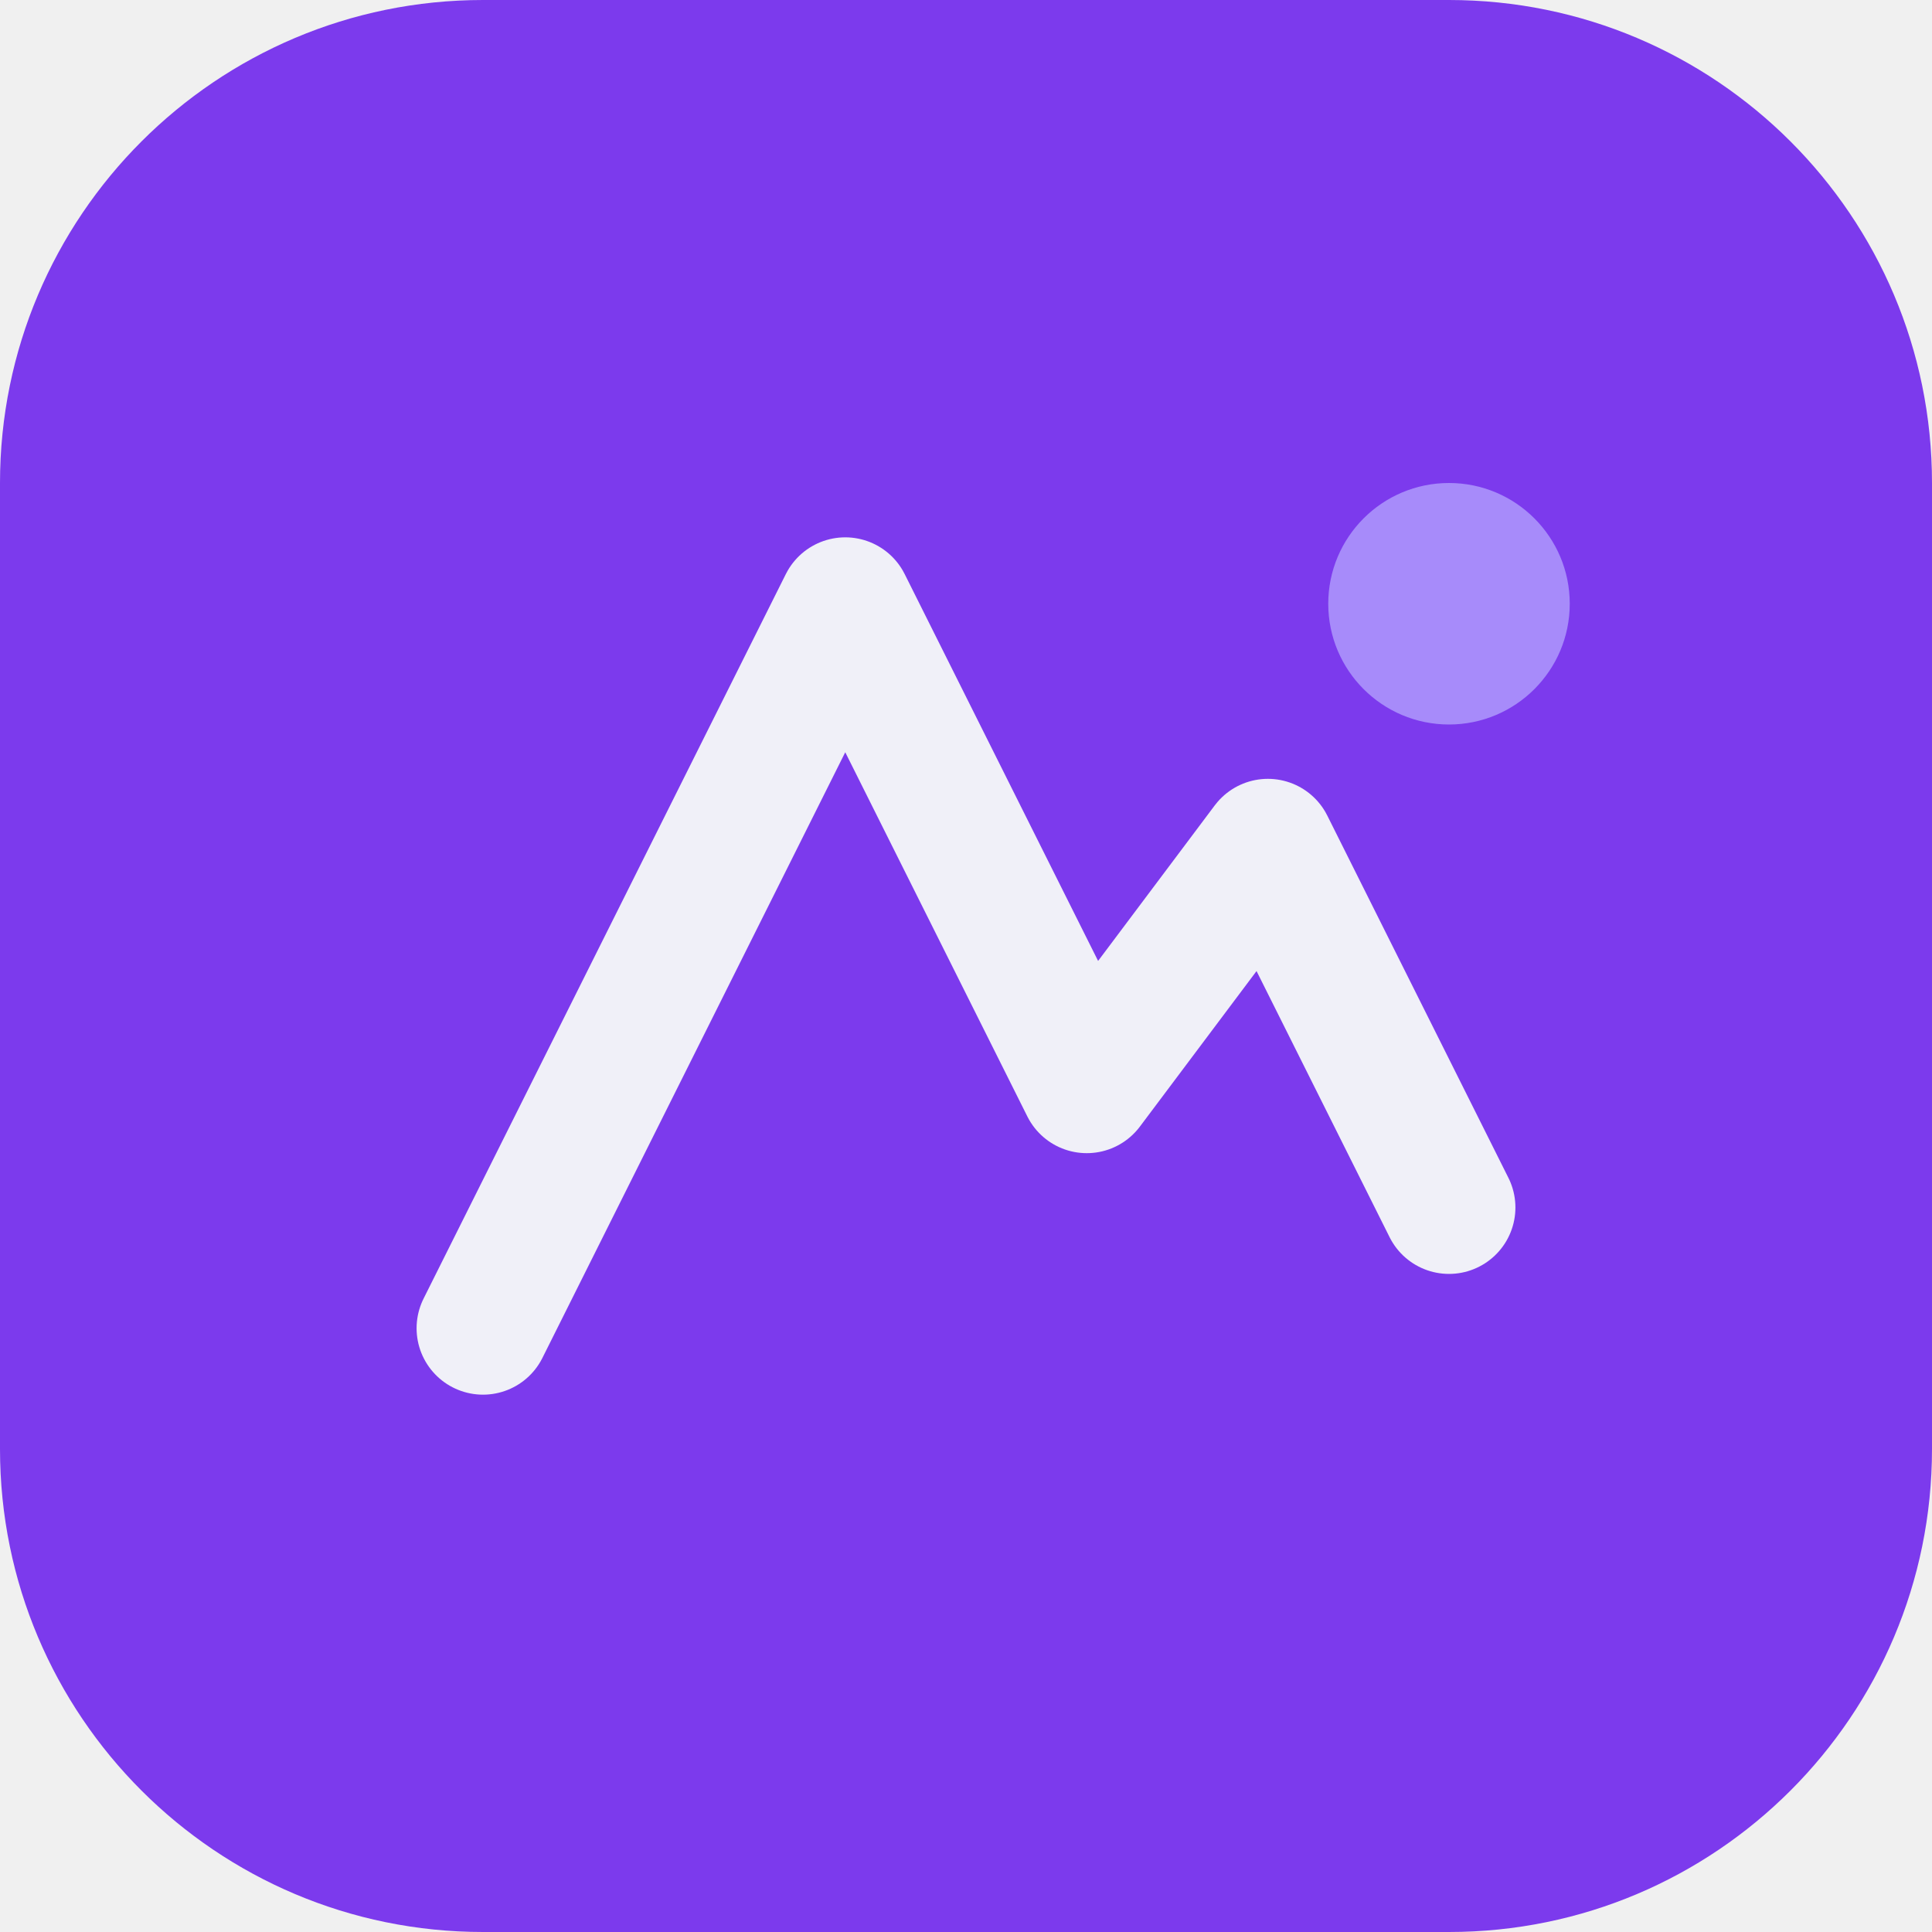
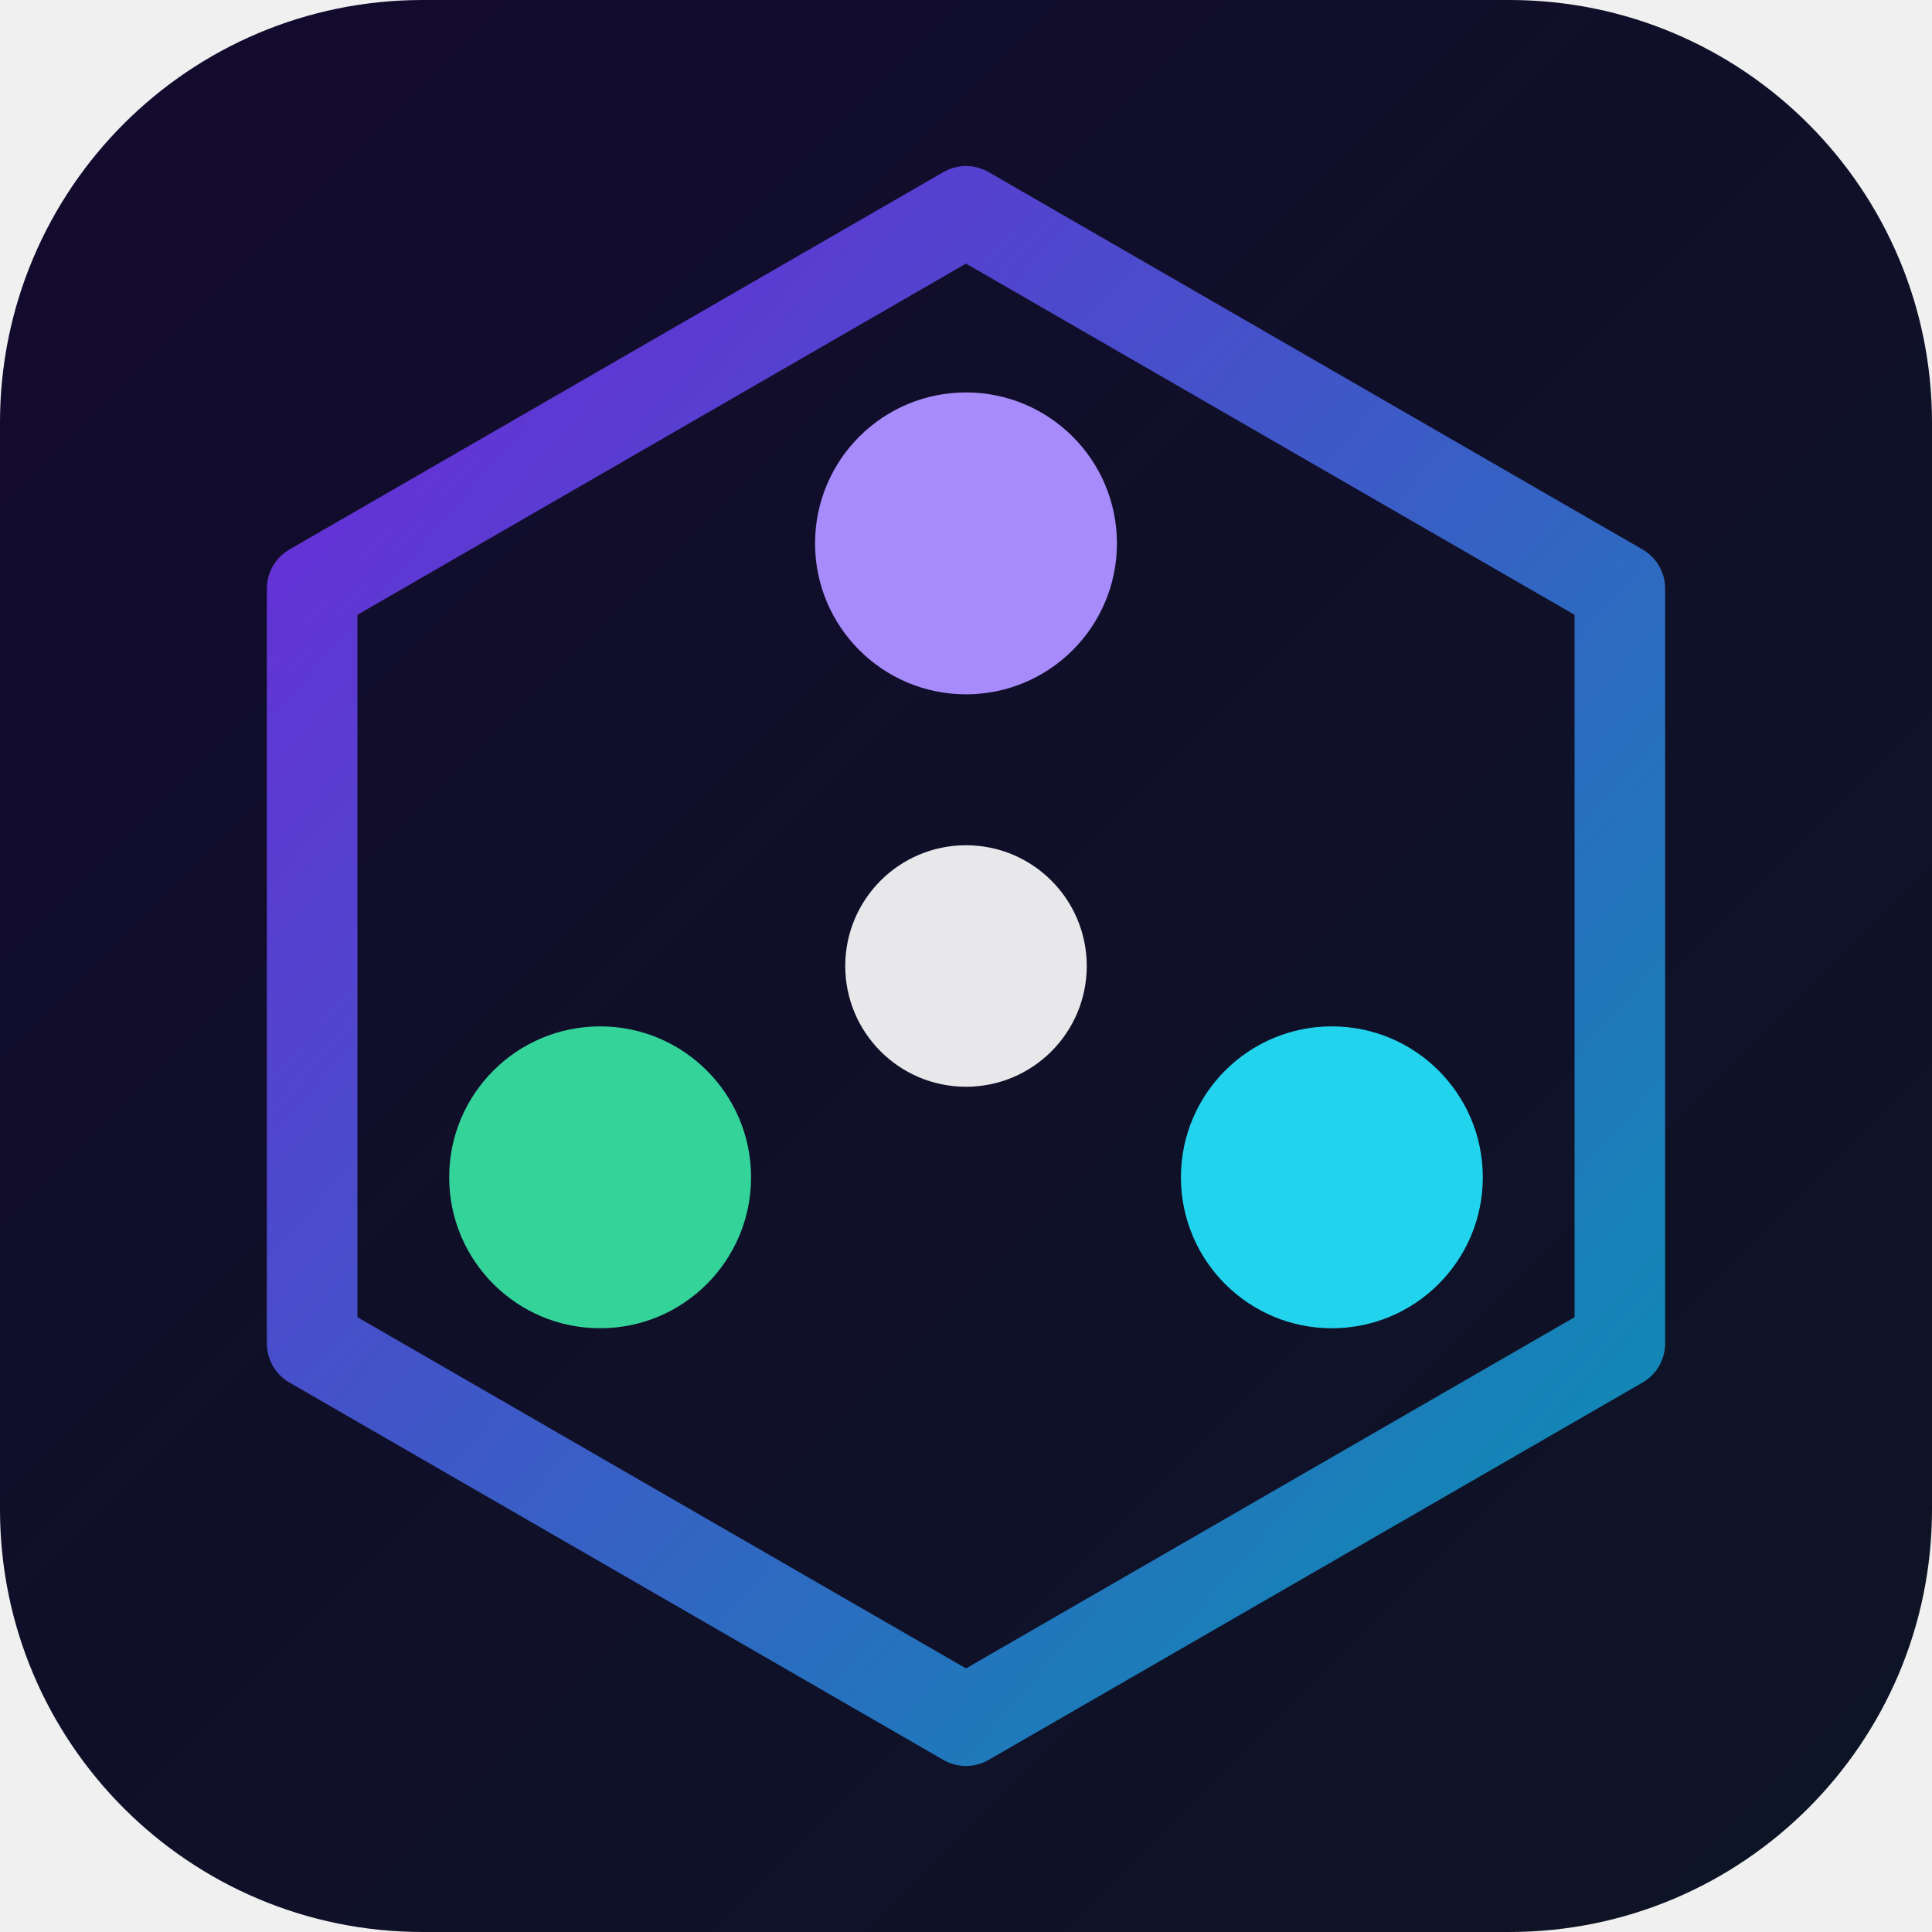
<svg xmlns="http://www.w3.org/2000/svg" viewBox="0 0 32 32" fill="none">
-   <rect width="32" height="32" rx="8" fill="#7c3aed" />
-   <path d="M8 22L14 10l4 8 3-4 3 6" stroke="#f0f0f8" stroke-width="2.2" stroke-linecap="round" stroke-linejoin="round" />
-   <circle cx="24" cy="10" r="2" fill="#a78bfa" />
+   <defs>
+     <linearGradient id="bgG" x1="0" y1="0" x2="1" y2="1">
+       <stop offset="0%" stop-color="#130a2e" />
+       <stop offset="100%" stop-color="#0d1525" />
+     </linearGradient>
+     <linearGradient id="hexG" x1="0" y1="0" x2="1" y2="1">
+       <stop offset="0%" stop-color="#6d28d9" />
+       <stop offset="100%" stop-color="#0891b2" />
+     </linearGradient>
+   </defs>
+   <rect width="32" height="32" rx="7" fill="url(#bgG)" />
+   <polygon points="16.00,3.50 26.83,9.75 26.83,22.25 16.00,28.50 5.17,22.25 5.17,9.75" fill="none" stroke="url(#hexG)" stroke-width="1.5" stroke-linejoin="round" />
+   <circle cx="16.00" cy="9.00" r="2.5" fill="#a78bfa" />
+   <circle cx="22.06" cy="19.50" r="2.5" fill="#22d3ee" />
+   <circle cx="9.94" cy="19.50" r="2.5" fill="#34d399" />
+   <circle cx="16" cy="16" r="2" fill="white" opacity="0.9" />
</svg>
